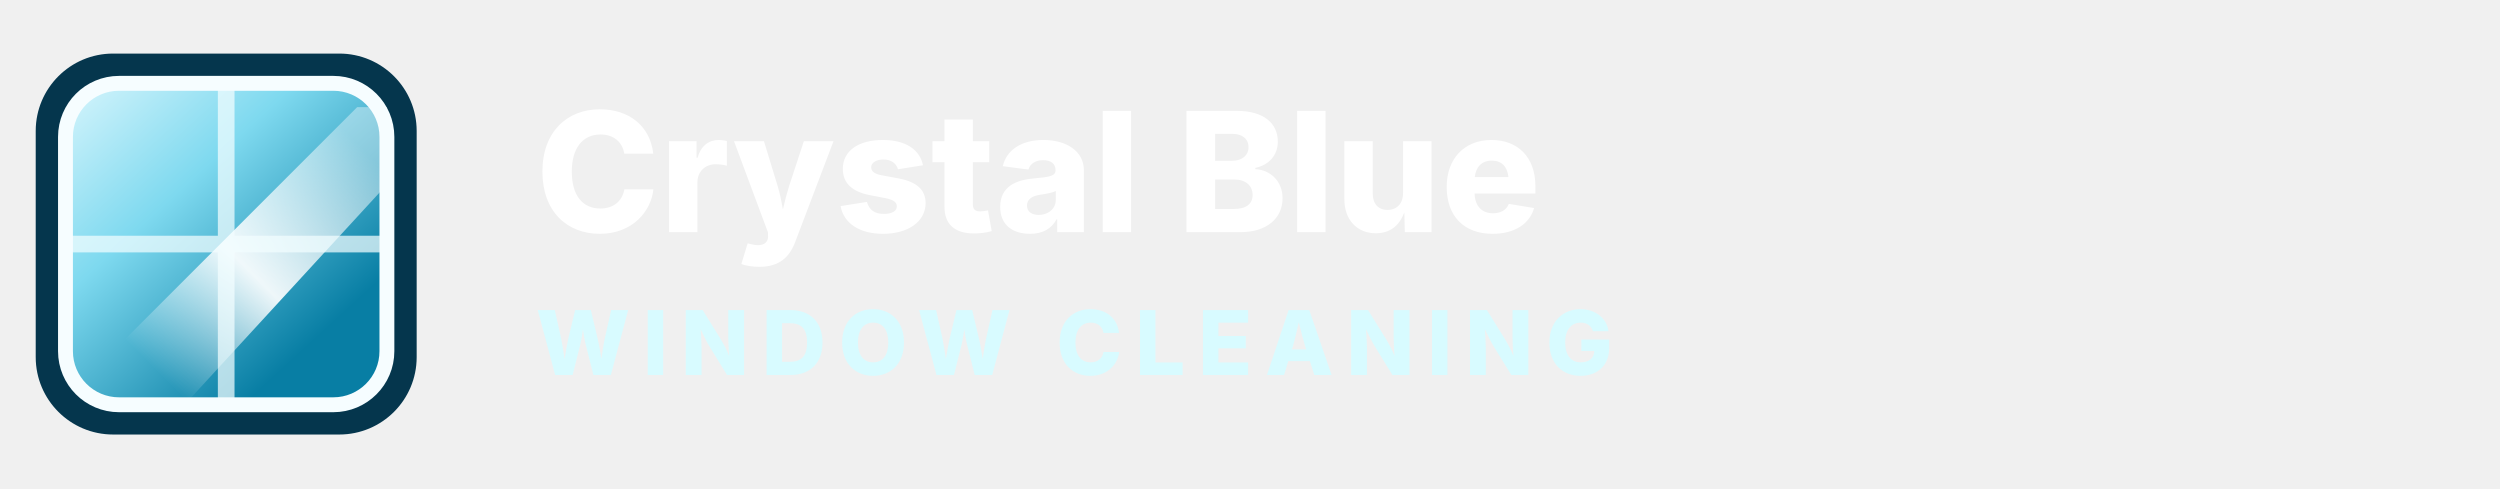
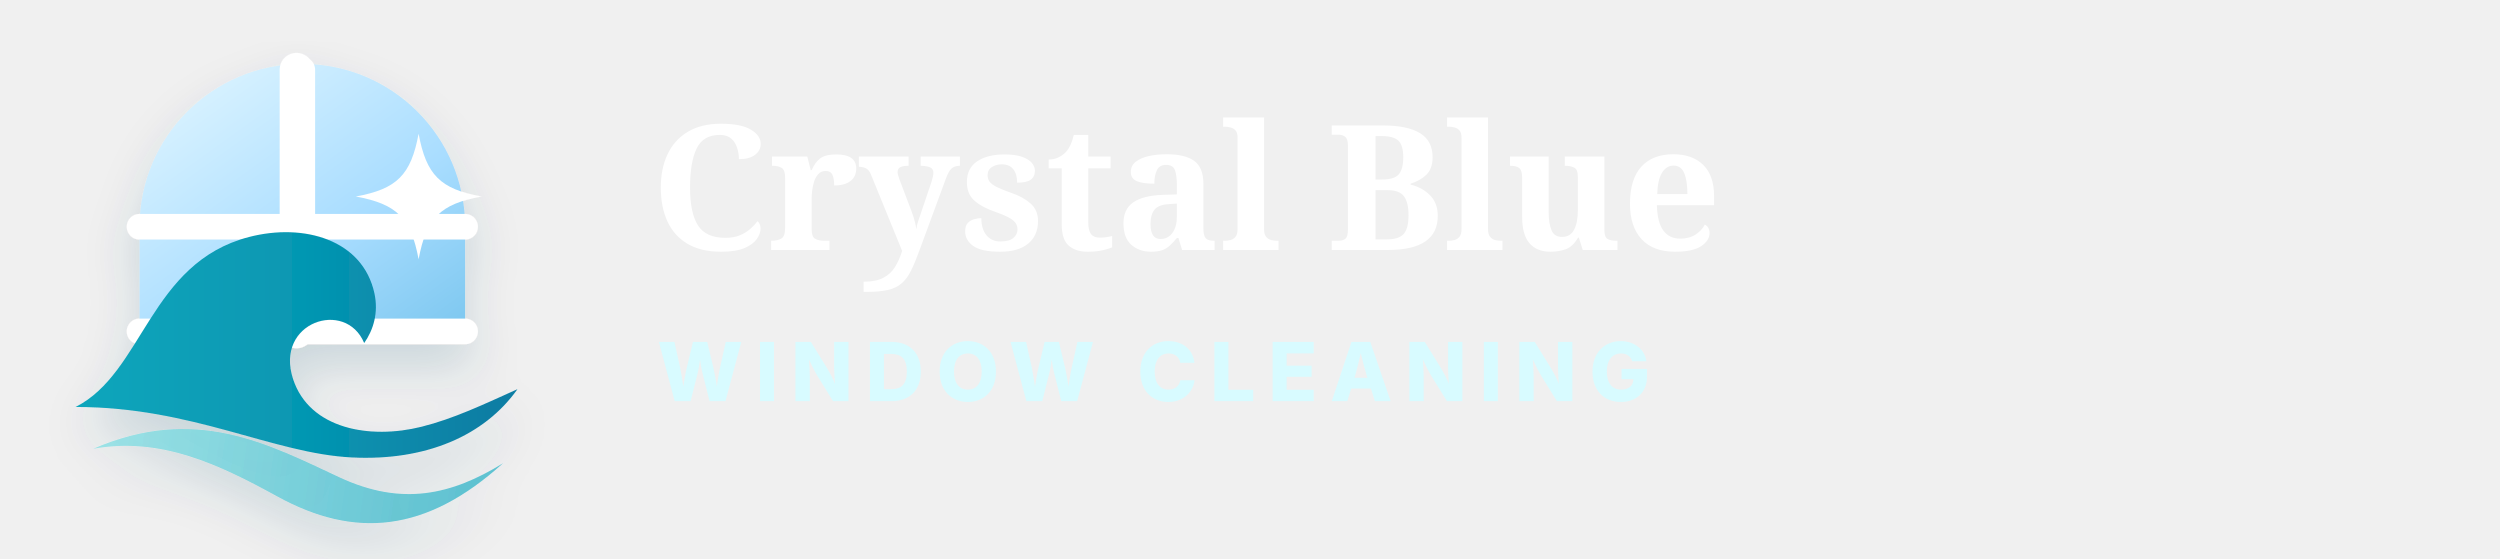
- <svg xmlns="http://www.w3.org/2000/svg" viewBox="0 0 420 82" role="img" aria-labelledby="title">
+ <svg xmlns="http://www.w3.org/2000/svg" viewBox="0 0 430 96" role="img" aria-labelledby="title">
  <defs>
-     <linearGradient id="glass" x1="10" y1="8" x2="54" y2="56" gradientUnits="userSpaceOnUse">
-       <stop offset="0" stop-color="#e9fbff" />
-       <stop offset="0.48" stop-color="#7ed9ef" />
+     <linearGradient id="glass" x1="26" y1="14" x2="72" y2="78" gradientUnits="userSpaceOnUse">
+       <stop offset="0" stop-color="#dff5ff" />
+       <stop offset="0.5" stop-color="#a9ddff" />
+       <stop offset="1" stop-color="#68bde8" />
+     </linearGradient>
+     <linearGradient id="wave" x1="13" y1="62" x2="84" y2="62" gradientUnits="userSpaceOnUse">
+       <stop offset="0" stop-color="#11a6bc" />
+       <stop offset="0.55" stop-color="#0697b2" />
      <stop offset="1" stop-color="#087ea4" />
    </linearGradient>
-     <linearGradient id="wipe" x1="14" y1="50" x2="50" y2="14" gradientUnits="userSpaceOnUse">
-       <stop offset="0" stop-color="#ffffff" stop-opacity="0" />
-       <stop offset="0.45" stop-color="#ffffff" stop-opacity="0.92" />
-       <stop offset="1" stop-color="#ffffff" stop-opacity="0.38" />
+     <linearGradient id="underWave" x1="16" y1="73" x2="80" y2="82" gradientUnits="userSpaceOnUse">
+       <stop offset="0" stop-color="#8de1e5" />
+       <stop offset="1" stop-color="#42b9cc" />
    </linearGradient>
+     <filter id="softShadow" x="-12%" y="-10%" width="124%" height="126%" color-interpolation-filters="sRGB">
+       <feDropShadow dx="0" dy="4" stdDeviation="4" flood-color="#05506a" flood-opacity="0.16" />
+     </filter>
  </defs>
-   <g>
-     <rect x="6" y="9" width="64" height="64" rx="13" fill="#05364d" />
-     <rect x="11" y="14" width="54" height="54" rx="9" fill="url(#glass)" />
-     <path d="M16 62 60 18h5v13L31 68H16z" fill="url(#wipe)" />
-     <path d="M38 15v52M12 41h52" stroke="#f3fdff" stroke-width="2.8" stroke-linecap="round" opacity="0.72" />
-     <rect x="11" y="14" width="54" height="54" rx="9" fill="none" stroke="#f6fdff" stroke-width="2.5" />
+   <g filter="url(#softShadow)">
+     <path d="M24 57V39c0-15.46 12.54-28 28-28s28 12.54 28 28v18H24Z" fill="url(#glass)" />
+     <path d="M52 12v45M24 39h56M24 57h56" stroke="#ffffff" stroke-width="4.4" stroke-linecap="round" />
+     <path d="M51 12v45" stroke="#ffffff" stroke-width="5.8" stroke-linecap="round" />
+     <path d="M72 23c1.32 7.1 3.72 9.5 10.8 10.8C75.72 35.1 73.32 37.5 72 44.6 70.68 37.5 68.28 35.1 61.2 33.8 68.28 32.5 70.68 30.1 72 23Z" fill="#ffffff" />
+     <path d="M13 70c11.7-5.9 12.66-24.78 29.84-29.24 9.44-2.44 19.56.46 21.56 9.7.72 3.34-.18 6.3-1.76 8.54-3.18-7.62-15.44-3.62-12.24 6.18 2.82 8.64 13.24 10.44 22.1 8.22 5.52-1.38 10.6-3.8 16.5-6.46-5.68 8.02-15.78 12.38-28.5 11.74-13.62-.68-27.42-8.7-47.5-8.68Z" fill="url(#wave)" />
+     <path d="M16 77.2c17.64-7.66 30.1-.82 42.44 4.92 10.66 4.96 19.2 3.04 28.1-2.46-13.26 12.02-25.58 13.02-38.86 5.72C37.7 79.9 27.64 75.08 16 77.2Z" fill="url(#underWave)" opacity="0.82" />
  </g>
-   <text x="90" y="39" fill="#ffffff" font-family="Inter, Arial, sans-serif" font-size="28" font-weight="800" letter-spacing="0">
+   <text x="112" y="43" fill="#ffffff" font-family="Fraunces, Georgia, serif" font-size="30" font-weight="600" letter-spacing="0">
    Crystal Blue
  </text>
-   <text x="90" y="63" fill="#d8fbff" font-family="Inter, Arial, sans-serif" font-size="15" font-weight="800" letter-spacing="2.1">
+   <text x="113" y="69" fill="#d8fbff" font-family="Inter, Arial, sans-serif" font-size="14" font-weight="800" letter-spacing="2.1">
    WINDOW CLEANING
  </text>
</svg>
